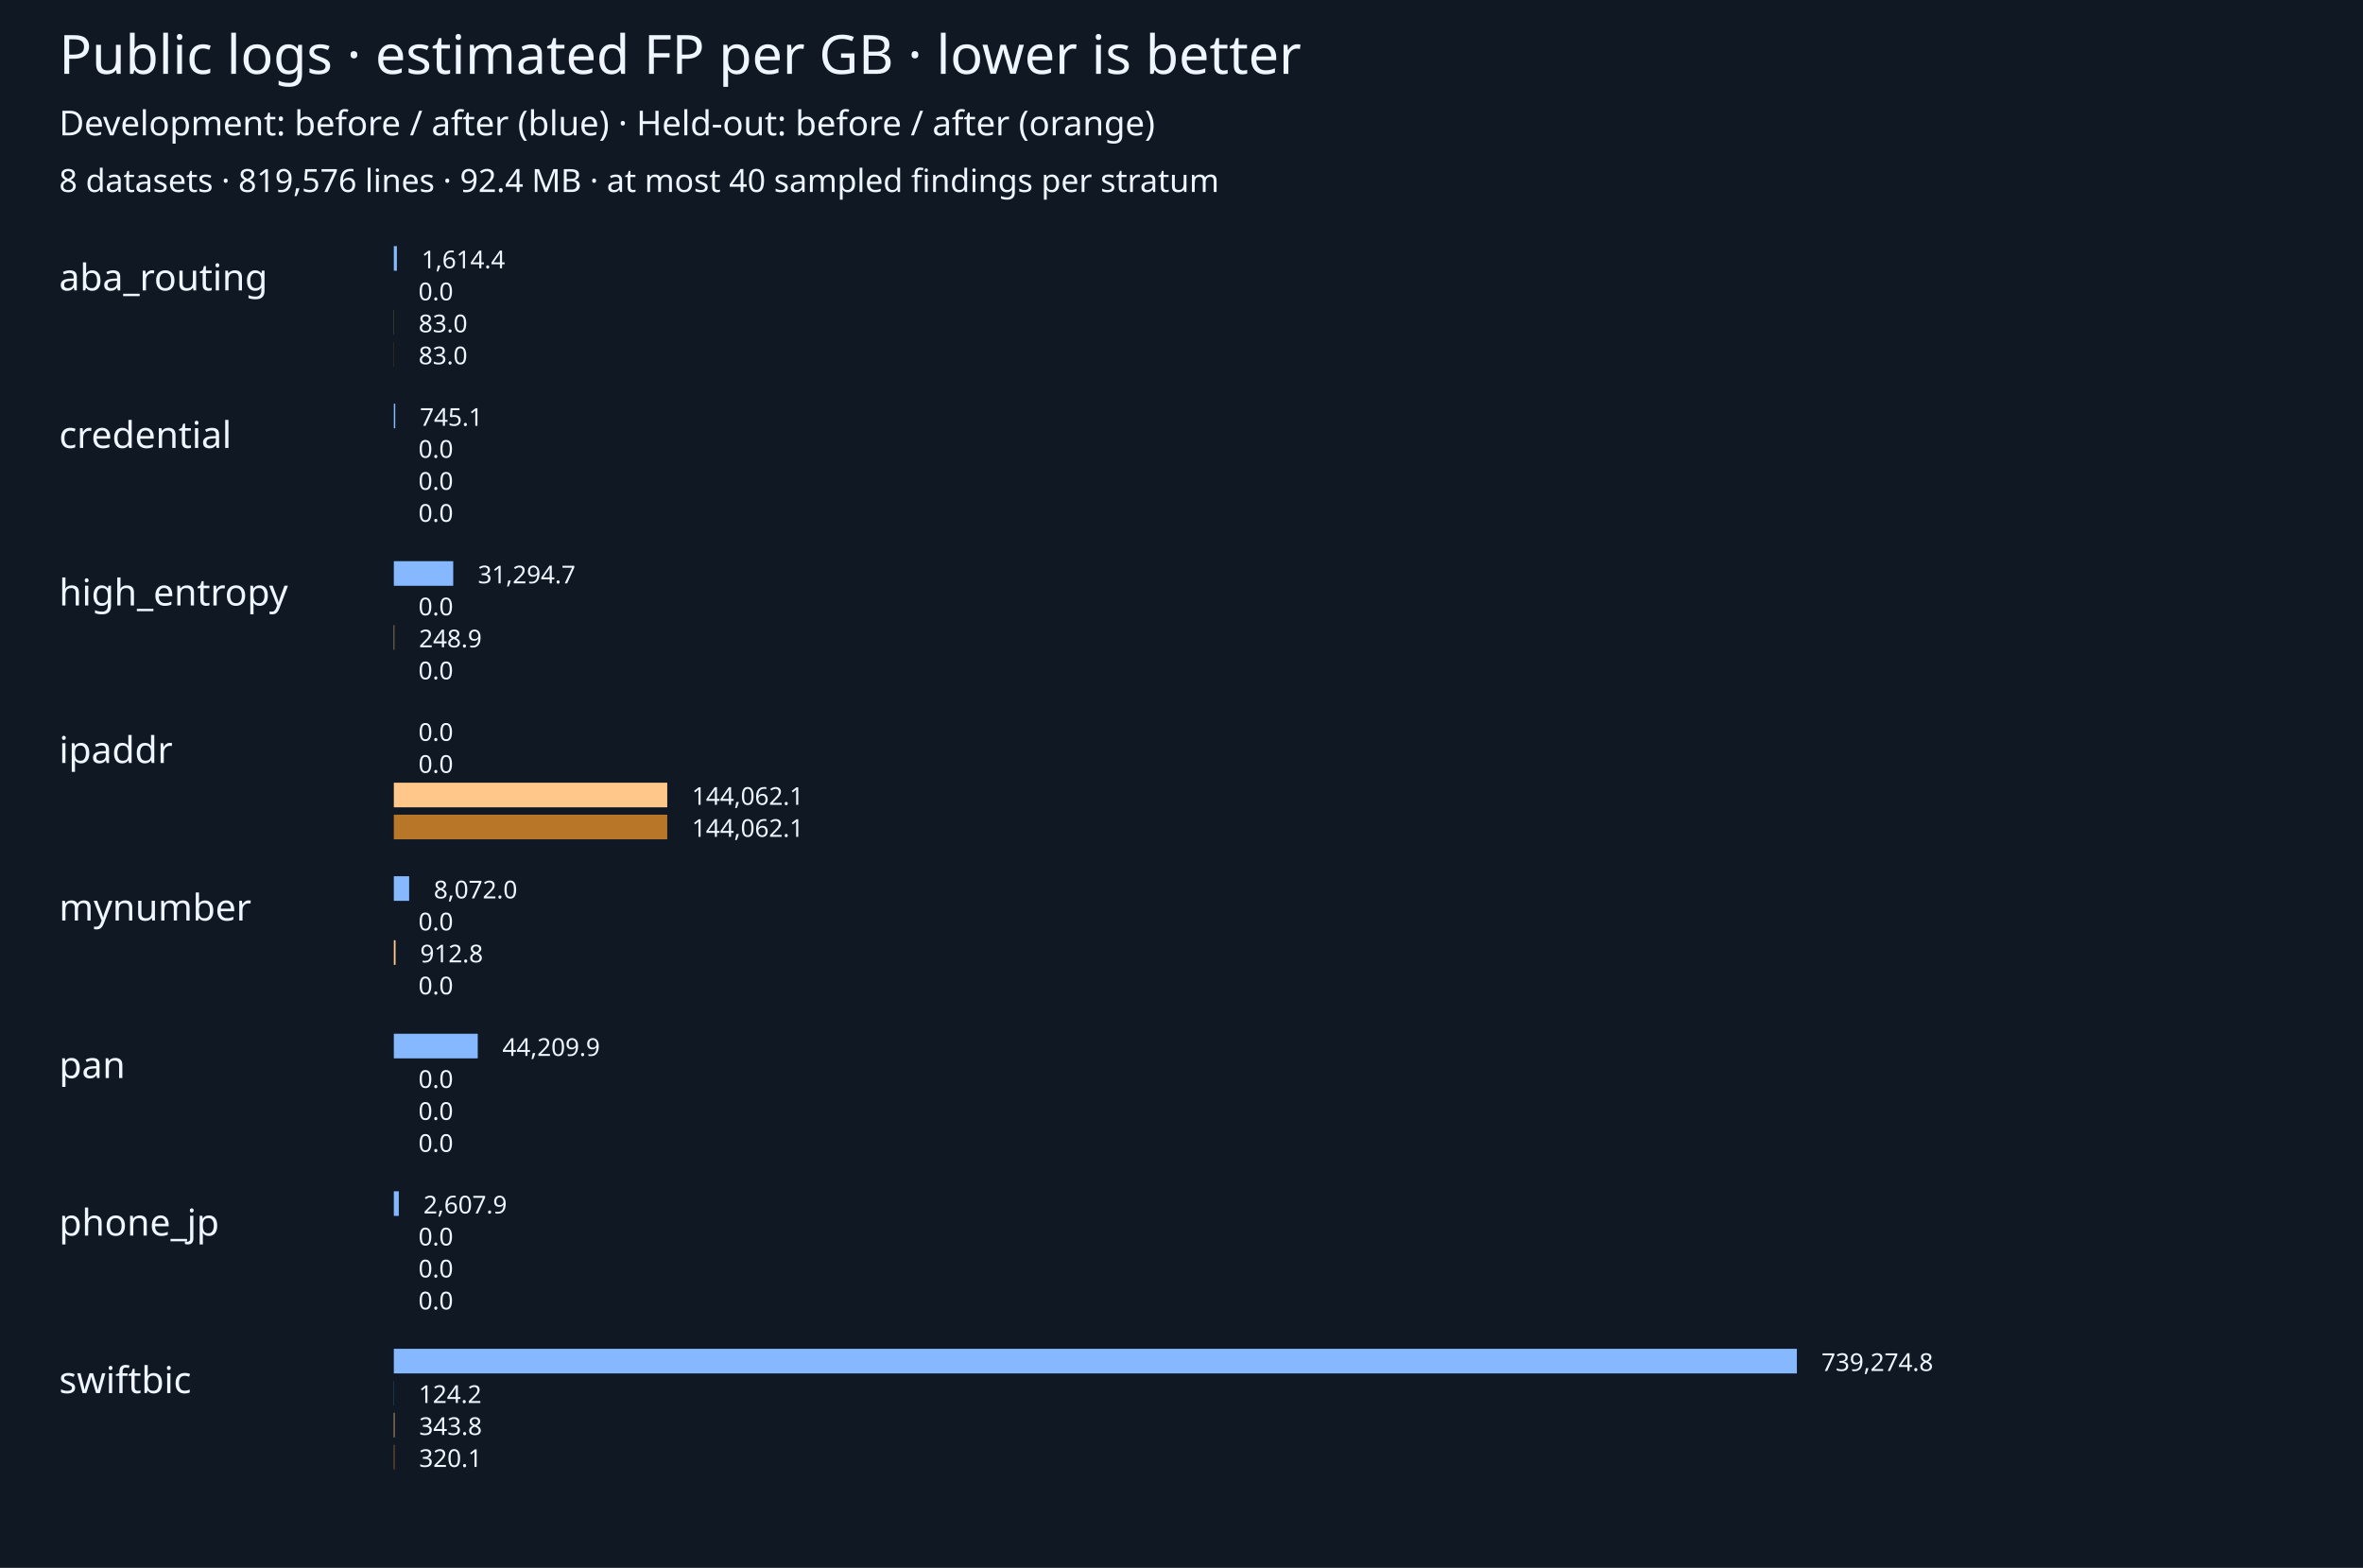
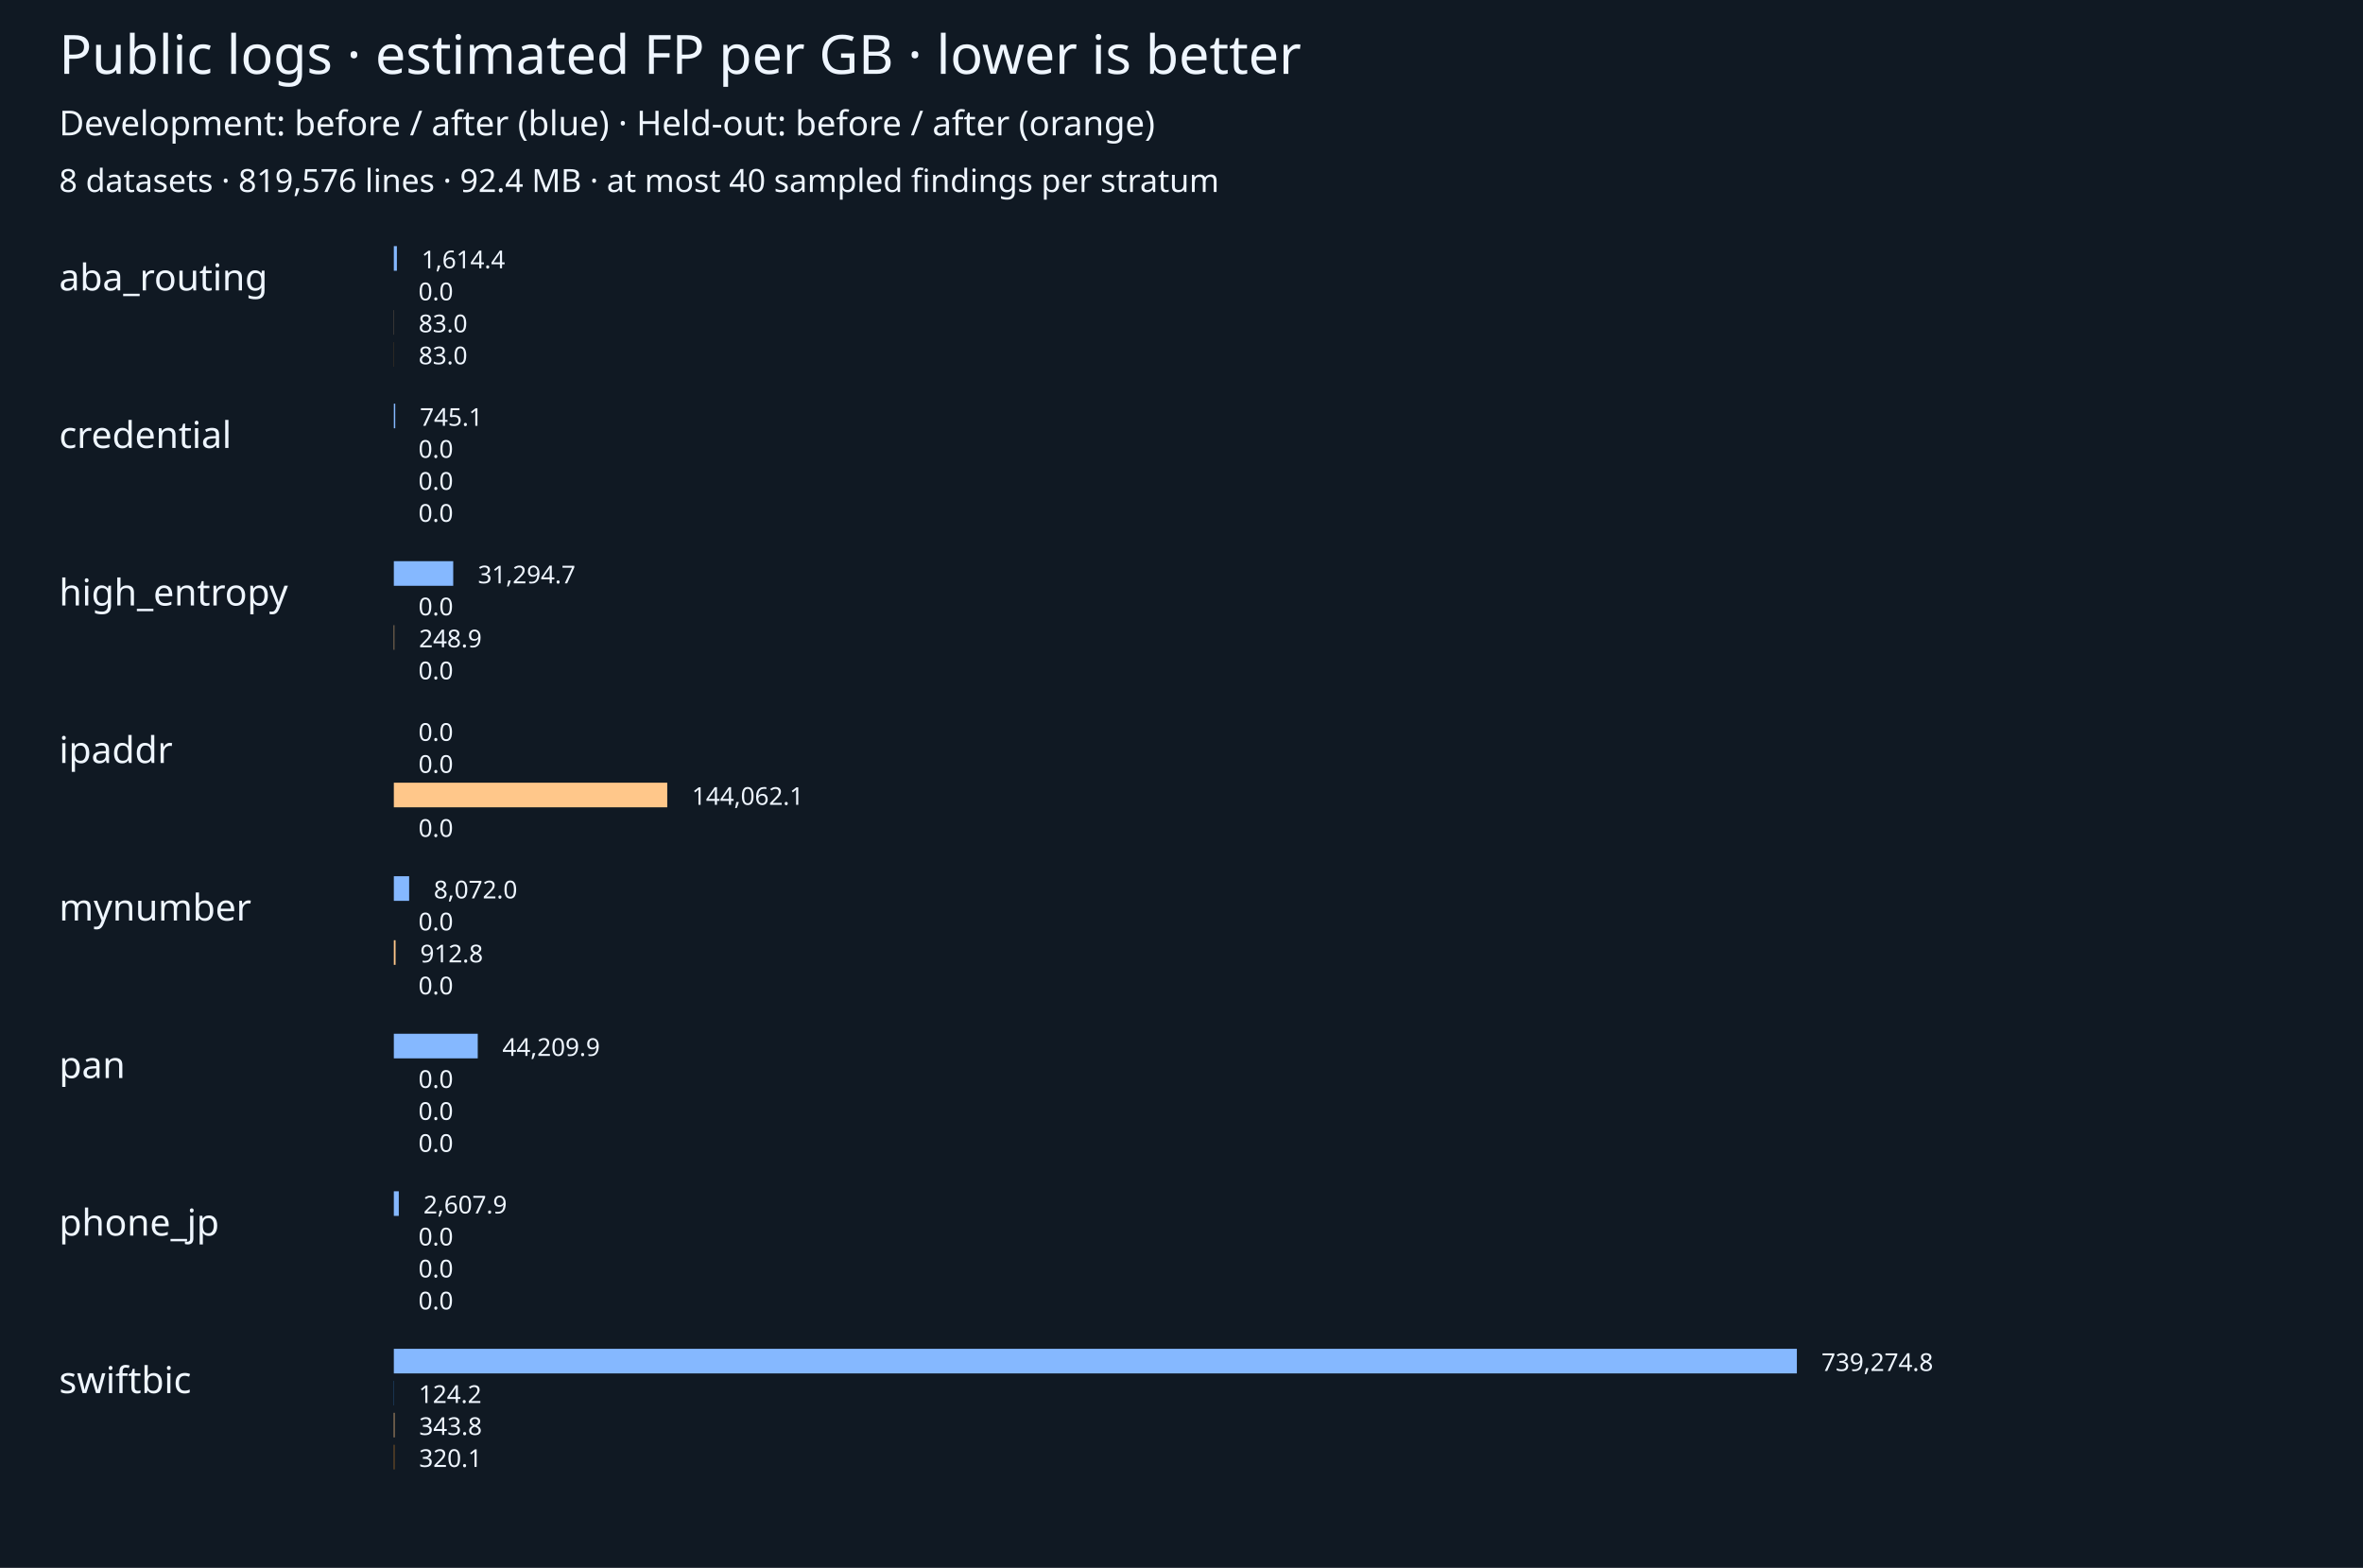
<svg xmlns="http://www.w3.org/2000/svg" width="960" height="637" viewBox="0 0 960 637" role="img" aria-labelledby="title desc">
  <rect width="960" height="637" fill="#101923" />
  <g font-family="sans-serif" fill="#eff6ff">
    <text x="24" y="30" font-size="22">Public logs · estimated FP per GB · lower is better</text>
    <text x="24" y="55" font-size="14">Development: before / after (blue) · Held-out: before / after (orange)</text>
    <text x="24" y="78" font-size="13">8 datasets · 819,576 lines · 92.4 MB · at most 40 sampled findings per stratum</text>
    <text x="24" y="118" font-size="15">aba_routing</text>
    <rect x="160" y="100" width="1.24" height="10" fill="#85b8ff" />
    <text x="171.24" y="109" font-size="10">1,614.4</text>
    <rect x="160" y="113" width="0.00" height="10" fill="#347ac7" />
    <text x="170.00" y="122" font-size="10">0.0</text>
    <rect x="160" y="126" width="0.06" height="10" fill="#ffc78a" />
    <text x="170.06" y="135" font-size="10">83.0</text>
    <rect x="160" y="139" width="0.06" height="10" fill="#b87629" />
    <text x="170.06" y="148" font-size="10">83.0</text>
    <text x="24" y="182" font-size="15">credential</text>
    <rect x="160" y="164" width="0.57" height="10" fill="#85b8ff" />
    <text x="170.57" y="173" font-size="10">745.1</text>
    <rect x="160" y="177" width="0.00" height="10" fill="#347ac7" />
    <text x="170.00" y="186" font-size="10">0.0</text>
    <rect x="160" y="190" width="0.00" height="10" fill="#ffc78a" />
    <text x="170.00" y="199" font-size="10">0.0</text>
    <rect x="160" y="203" width="0.00" height="10" fill="#b87629" />
    <text x="170.00" y="212" font-size="10">0.0</text>
    <text x="24" y="246" font-size="15">high_entropy</text>
    <rect x="160" y="228" width="24.13" height="10" fill="#85b8ff" />
    <text x="194.13" y="237" font-size="10">31,294.7</text>
    <rect x="160" y="241" width="0.00" height="10" fill="#347ac7" />
    <text x="170.00" y="250" font-size="10">0.0</text>
    <rect x="160" y="254" width="0.19" height="10" fill="#ffc78a" />
    <text x="170.19" y="263" font-size="10">248.9</text>
    <rect x="160" y="267" width="0.00" height="10" fill="#b87629" />
    <text x="170.00" y="276" font-size="10">0.0</text>
    <text x="24" y="310" font-size="15">ipaddr</text>
    <rect x="160" y="292" width="0.00" height="10" fill="#85b8ff" />
    <text x="170.00" y="301" font-size="10">0.0</text>
    <rect x="160" y="305" width="0.00" height="10" fill="#347ac7" />
    <text x="170.00" y="314" font-size="10">0.0</text>
    <rect x="160" y="318" width="111.08" height="10" fill="#ffc78a" />
    <text x="281.08" y="327" font-size="10">144,062.1</text>
-     <rect x="160" y="331" width="111.08" height="10" fill="#b87629" />
-     <text x="281.08" y="340" font-size="10">144,062.1</text>
+     <rect x="160" y="331" width="0.00" height="10" fill="#b87629" />
+     <text x="170.00" y="340" font-size="10">0.0</text>
    <text x="24" y="374" font-size="15">mynumber</text>
    <rect x="160" y="356" width="6.22" height="10" fill="#85b8ff" />
    <text x="176.22" y="365" font-size="10">8,072.0</text>
    <rect x="160" y="369" width="0.00" height="10" fill="#347ac7" />
    <text x="170.00" y="378" font-size="10">0.0</text>
    <rect x="160" y="382" width="0.70" height="10" fill="#ffc78a" />
    <text x="170.70" y="391" font-size="10">912.8</text>
    <rect x="160" y="395" width="0.00" height="10" fill="#b87629" />
    <text x="170.00" y="404" font-size="10">0.0</text>
    <text x="24" y="438" font-size="15">pan</text>
    <rect x="160" y="420" width="34.09" height="10" fill="#85b8ff" />
    <text x="204.09" y="429" font-size="10">44,209.9</text>
    <rect x="160" y="433" width="0.00" height="10" fill="#347ac7" />
    <text x="170.00" y="442" font-size="10">0.0</text>
    <rect x="160" y="446" width="0.00" height="10" fill="#ffc78a" />
    <text x="170.00" y="455" font-size="10">0.0</text>
    <rect x="160" y="459" width="0.00" height="10" fill="#b87629" />
    <text x="170.00" y="468" font-size="10">0.0</text>
    <text x="24" y="502" font-size="15">phone_jp</text>
    <rect x="160" y="484" width="2.01" height="10" fill="#85b8ff" />
    <text x="172.01" y="493" font-size="10">2,607.9</text>
    <rect x="160" y="497" width="0.00" height="10" fill="#347ac7" />
    <text x="170.00" y="506" font-size="10">0.0</text>
    <rect x="160" y="510" width="0.00" height="10" fill="#ffc78a" />
    <text x="170.00" y="519" font-size="10">0.0</text>
    <rect x="160" y="523" width="0.00" height="10" fill="#b87629" />
    <text x="170.00" y="532" font-size="10">0.0</text>
    <text x="24" y="566" font-size="15">swiftbic</text>
    <rect x="160" y="548" width="570.00" height="10" fill="#85b8ff" />
    <text x="740.00" y="557" font-size="10">739,274.8</text>
    <rect x="160" y="561" width="0.10" height="10" fill="#347ac7" />
    <text x="170.10" y="570" font-size="10">124.2</text>
    <rect x="160" y="574" width="0.27" height="10" fill="#ffc78a" />
    <text x="170.27" y="583" font-size="10">343.8</text>
    <rect x="160" y="587" width="0.25" height="10" fill="#b87629" />
    <text x="170.25" y="596" font-size="10">320.1</text>
  </g>
</svg>
